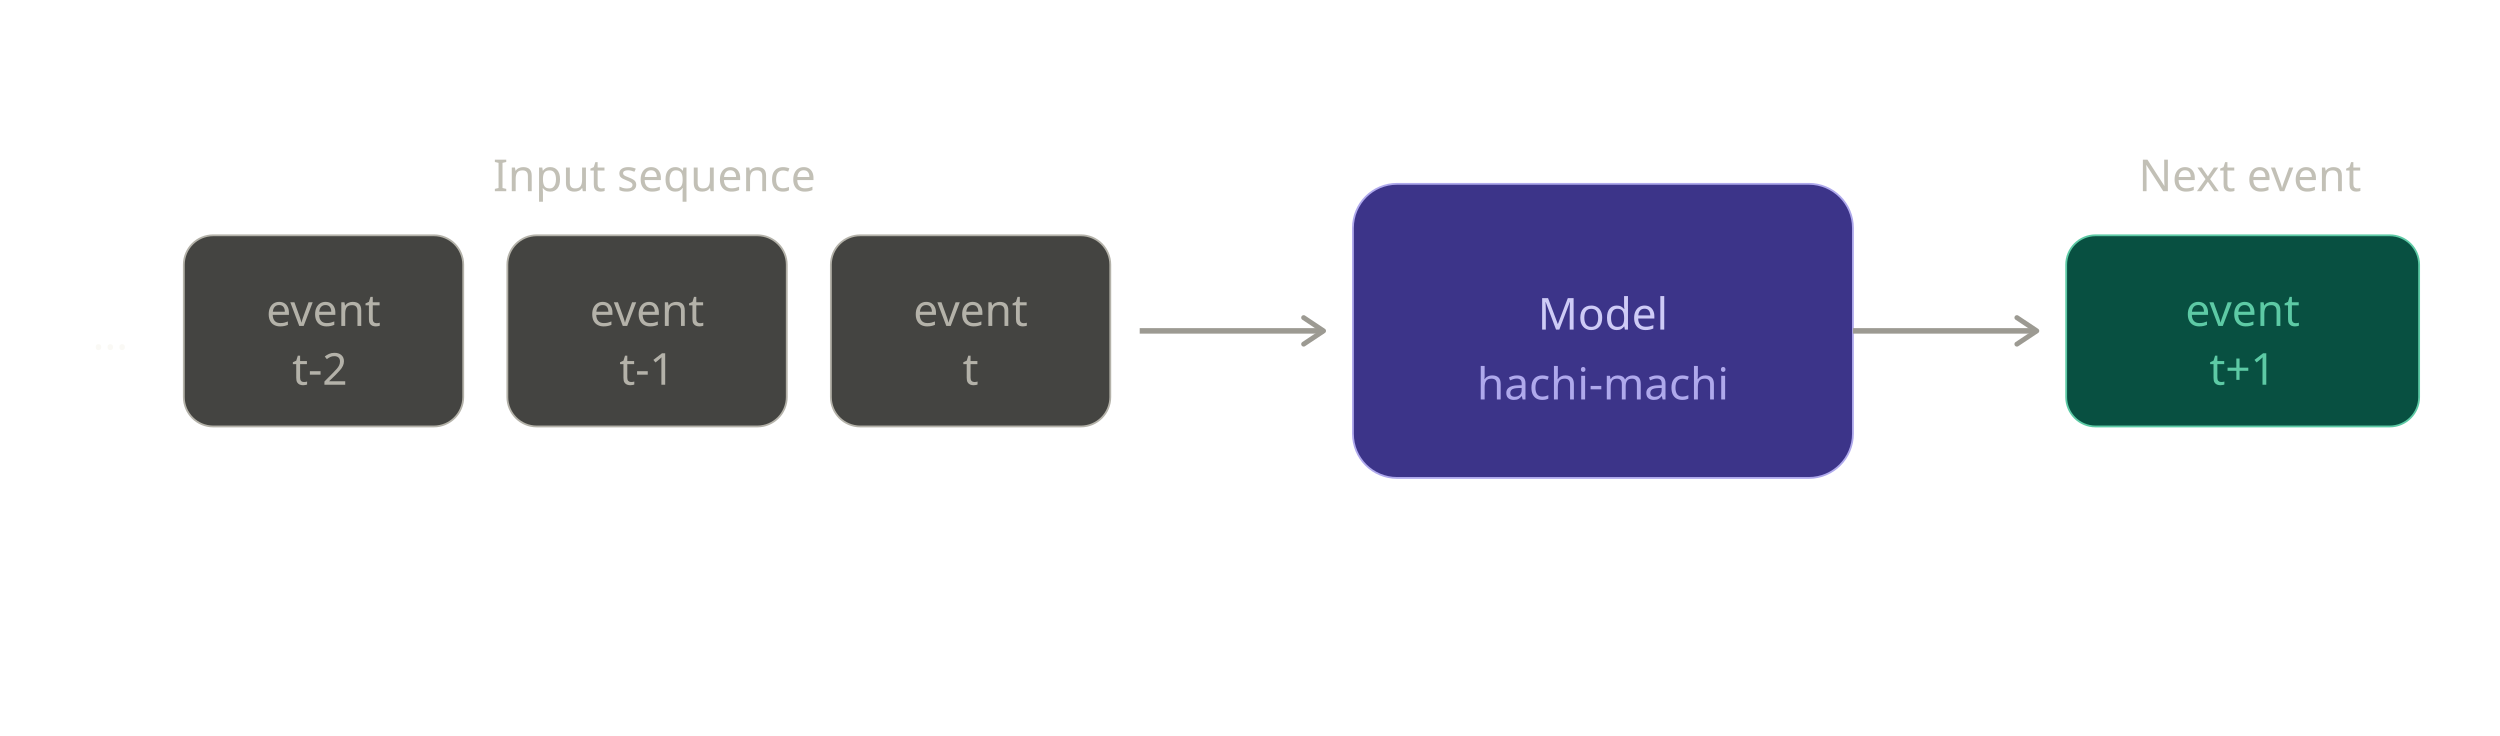
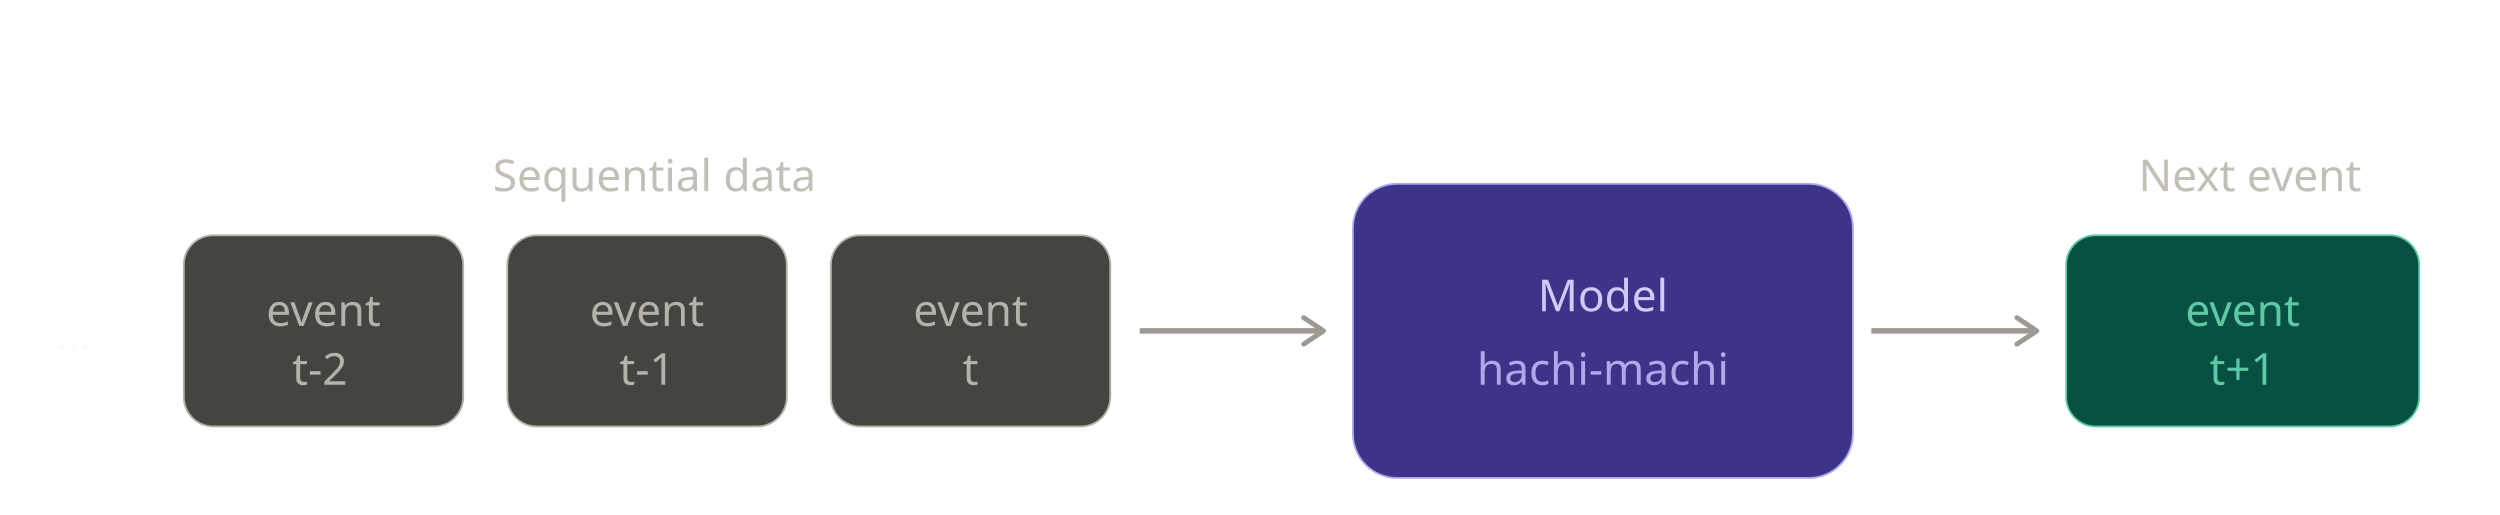
- <svg xmlns="http://www.w3.org/2000/svg" width="100%" viewBox="0 0 680 200" role="img">
+ <svg xmlns="http://www.w3.org/2000/svg" width="100%" viewBox="0 0 680 140" role="img">
  <defs>
    <marker id="arrow" viewBox="0 0 10 10" refX="8" refY="5" markerWidth="6" markerHeight="6" orient="auto-start-reverse">
      <path d="M2 1L8 5L2 9" fill="none" stroke="context-stroke" stroke-width="1.5" stroke-linecap="round" stroke-linejoin="round" />
    </marker>
  </defs>
-   <text x="178" y="52" text-anchor="middle" style="fill:rgb(194, 192, 182);stroke:none;color:rgb(251, 251, 254);stroke-width:1px;stroke-linecap:butt;stroke-linejoin:miter;opacity:1;font-family:JetBrains Mono">Input
-     sequence</text>
-   <text x="30" y="94" text-anchor="middle" dominant-baseline="central" style="fill:rgb(250, 249, 245);stroke:none;color:rgb(251, 251, 254);stroke-width:1px;stroke-linecap:butt;stroke-linejoin:miter;opacity:1;font-family:JetBrains Mono">···</text>
+   <text x="178" y="52" text-anchor="middle" style="fill:rgb(194, 192, 182);stroke:none;color:rgb(251, 251, 254);stroke-width:1px;stroke-linecap:butt;stroke-linejoin:miter;opacity:1;font-family:JetBrains Mono">Sequential
+     data</text>
+   <text x="20" y="94" text-anchor="middle" dominant-baseline="central" style="fill:rgb(250, 249, 245);stroke:none;color:rgb(251, 251, 254);stroke-width:1px;stroke-linecap:butt;stroke-linejoin:miter;opacity:1;font-family:JetBrains Mono">···</text>
  <g style="fill:rgb(0, 0, 0);stroke:none;color:rgb(251, 251, 254);stroke-width:1px;stroke-linecap:butt;stroke-linejoin:miter;opacity:1;font-family:JetBrains Mono">
    <rect x="50" y="64" width="76" height="52" rx="8" stroke-width="0.5" style="fill:rgb(68, 68, 65);stroke:rgb(180, 178, 169);color:rgb(251, 251, 254);stroke-width:0.5px;stroke-linecap:butt;stroke-linejoin:miter;opacity:1;font-family:JetBrains Mono" />
    <text x="88" y="84" text-anchor="middle" dominant-baseline="central" style="fill:rgb(180, 178, 169);stroke:none;color:rgb(251, 251, 254);stroke-width:1px;stroke-linecap:butt;stroke-linejoin:miter;opacity:1;font-family:JetBrains Mono">event</text>
    <text x="87" y="100" text-anchor="middle" dominant-baseline="central" style="fill:rgb(180, 178, 169);stroke:none;color:rgb(251, 251, 254);stroke-width:1px;stroke-linecap:butt;stroke-linejoin:miter;opacity:1;font-family:JetBrains Mono">t-2</text>
  </g>
  <g style="fill:rgb(0, 0, 0);stroke:none;color:rgb(251, 251, 254);stroke-width:1px;stroke-linecap:butt;stroke-linejoin:miter;opacity:1;font-family:JetBrains Mono">
    <rect x="138" y="64" width="76" height="52" rx="8" stroke-width="0.5" style="fill:rgb(68, 68, 65);stroke:rgb(180, 178, 169);color:rgb(251, 251, 254);stroke-width:0.5px;stroke-linecap:butt;stroke-linejoin:miter;opacity:1;font-family:JetBrains Mono" />
    <text x="176" y="84" text-anchor="middle" dominant-baseline="central" style="fill:rgb(180, 178, 169);stroke:none;color:rgb(251, 251, 254);stroke-width:1px;stroke-linecap:butt;stroke-linejoin:miter;opacity:1;font-family:JetBrains Mono">event</text>
    <text x="176" y="100" text-anchor="middle" dominant-baseline="central" style="fill:rgb(180, 178, 169);stroke:none;color:rgb(251, 251, 254);stroke-width:1px;stroke-linecap:butt;stroke-linejoin:miter;opacity:1;font-family:JetBrains Mono">t-1</text>
  </g>
  <g style="fill:rgb(0, 0, 0);stroke:none;color:rgb(251, 251, 254);stroke-width:1px;stroke-linecap:butt;stroke-linejoin:miter;opacity:1;font-family:JetBrains Mono">
    <rect x="226" y="64" width="76" height="52" rx="8" stroke-width="0.5" style="fill:rgb(68, 68, 65);stroke:rgb(180, 178, 169);color:rgb(251, 251, 254);stroke-width:0.5px;stroke-linecap:butt;stroke-linejoin:miter;opacity:1;font-family:JetBrains Mono" />
    <text x="264" y="84" text-anchor="middle" dominant-baseline="central" style="fill:rgb(180, 178, 169);stroke:none;color:rgb(251, 251, 254);stroke-width:1px;stroke-linecap:butt;stroke-linejoin:miter;opacity:1;font-family:JetBrains Mono">event</text>
    <text x="264" y="100" text-anchor="middle" dominant-baseline="central" style="fill:rgb(180, 178, 169);stroke:none;color:rgb(251, 251, 254);stroke-width:1px;stroke-linecap:butt;stroke-linejoin:miter;opacity:1;font-family:JetBrains Mono">t</text>
  </g>
  <line x1="310" y1="90" x2="360" y2="90" marker-end="url(#arrow)" stroke-width="1.5" style="fill:none;stroke:rgb(156, 154, 146);color:rgb(251, 251, 254);stroke-width:1.5px;stroke-linecap:butt;stroke-linejoin:miter;opacity:1;font-family:JetBrains Mono" />
  <g style="fill:rgb(0, 0, 0);stroke:none;color:rgb(251, 251, 254);stroke-width:1px;stroke-linecap:butt;stroke-linejoin:miter;opacity:1;font-family:JetBrains Mono">
    <rect x="368" y="50" width="136" height="80" rx="12" stroke-width="0.5" style="fill:rgb(60, 52, 137);stroke:rgb(175, 169, 236);color:rgb(251, 251, 254);stroke-width:0.5px;stroke-linecap:butt;stroke-linejoin:miter;opacity:1;font-family:JetBrains Mono" />
-     <text x="436" y="85" text-anchor="middle" dominant-baseline="central" style="fill:rgb(206, 203, 246);stroke:none;color:rgb(251, 251, 254);stroke-width:1px;stroke-linecap:butt;stroke-linejoin:miter;opacity:1;font-family:JetBrains Mono">Model</text>
-     <text x="436" y="104" text-anchor="middle" dominant-baseline="central" style="fill:rgb(175, 169, 236);stroke:none;color:rgb(251, 251, 254);stroke-width:1px;stroke-linecap:butt;stroke-linejoin:miter;opacity:1;font-family:JetBrains Mono">hachi-machi</text>
+     <text x="436" y="80" text-anchor="middle" dominant-baseline="central" style="fill:rgb(206, 203, 246);stroke:none;color:rgb(251, 251, 254);stroke-width:1px;stroke-linecap:butt;stroke-linejoin:miter;opacity:1;font-family:JetBrains Mono">Model</text>
+     <text x="436" y="100" text-anchor="middle" dominant-baseline="central" style="fill:rgb(175, 169, 236);stroke:none;color:rgb(251, 251, 254);stroke-width:1px;stroke-linecap:butt;stroke-linejoin:miter;opacity:1;font-family:JetBrains Mono">hachi-machi</text>
  </g>
-   <line x1="504" y1="90" x2="554" y2="90" marker-end="url(#arrow)" stroke-width="1.5" style="fill:none;stroke:rgb(156, 154, 146);color:rgb(251, 251, 254);stroke-width:1.5px;stroke-linecap:butt;stroke-linejoin:miter;opacity:1;font-family:JetBrains Mono" />
+   <line x1="509" y1="90" x2="554" y2="90" marker-end="url(#arrow)" stroke-width="1.5" style="fill:none;stroke:rgb(156, 154, 146);color:rgb(251, 251, 254);stroke-width:1.5px;stroke-linecap:butt;stroke-linejoin:miter;opacity:1;font-family:JetBrains Mono" />
  <text x="612" y="52" text-anchor="middle" style="fill:rgb(194, 192, 182);stroke:none;color:rgb(251, 251, 254);stroke-width:1px;stroke-linecap:butt;stroke-linejoin:miter;opacity:1;font-family:JetBrains Mono">Next
    event</text>
  <g style="fill:rgb(0, 0, 0);stroke:none;color:rgb(251, 251, 254);stroke-width:1px;stroke-linecap:butt;stroke-linejoin:miter;opacity:1;font-family:JetBrains Mono">
    <rect x="562" y="64" width="96" height="52" rx="8" stroke-width="0.5" style="fill:rgb(8, 80, 65);stroke:rgb(93, 202, 165);color:rgb(251, 251, 254);stroke-width:0.5px;stroke-linecap:butt;stroke-linejoin:miter;opacity:1;font-family:JetBrains Mono" />
    <text x="610" y="84" text-anchor="middle" dominant-baseline="central" style="fill:rgb(93, 202, 165);stroke:none;color:rgb(251, 251, 254);stroke-width:1px;stroke-linecap:butt;stroke-linejoin:miter;opacity:1;font-family:JetBrains Mono">event</text>
    <text x="610" y="100" text-anchor="middle" dominant-baseline="central" style="fill:rgb(93, 202, 165);stroke:none;color:rgb(251, 251, 254);stroke-width:1px;stroke-linecap:butt;stroke-linejoin:miter;opacity:1;font-family:JetBrains Mono">t+1</text>
  </g>
</svg>
